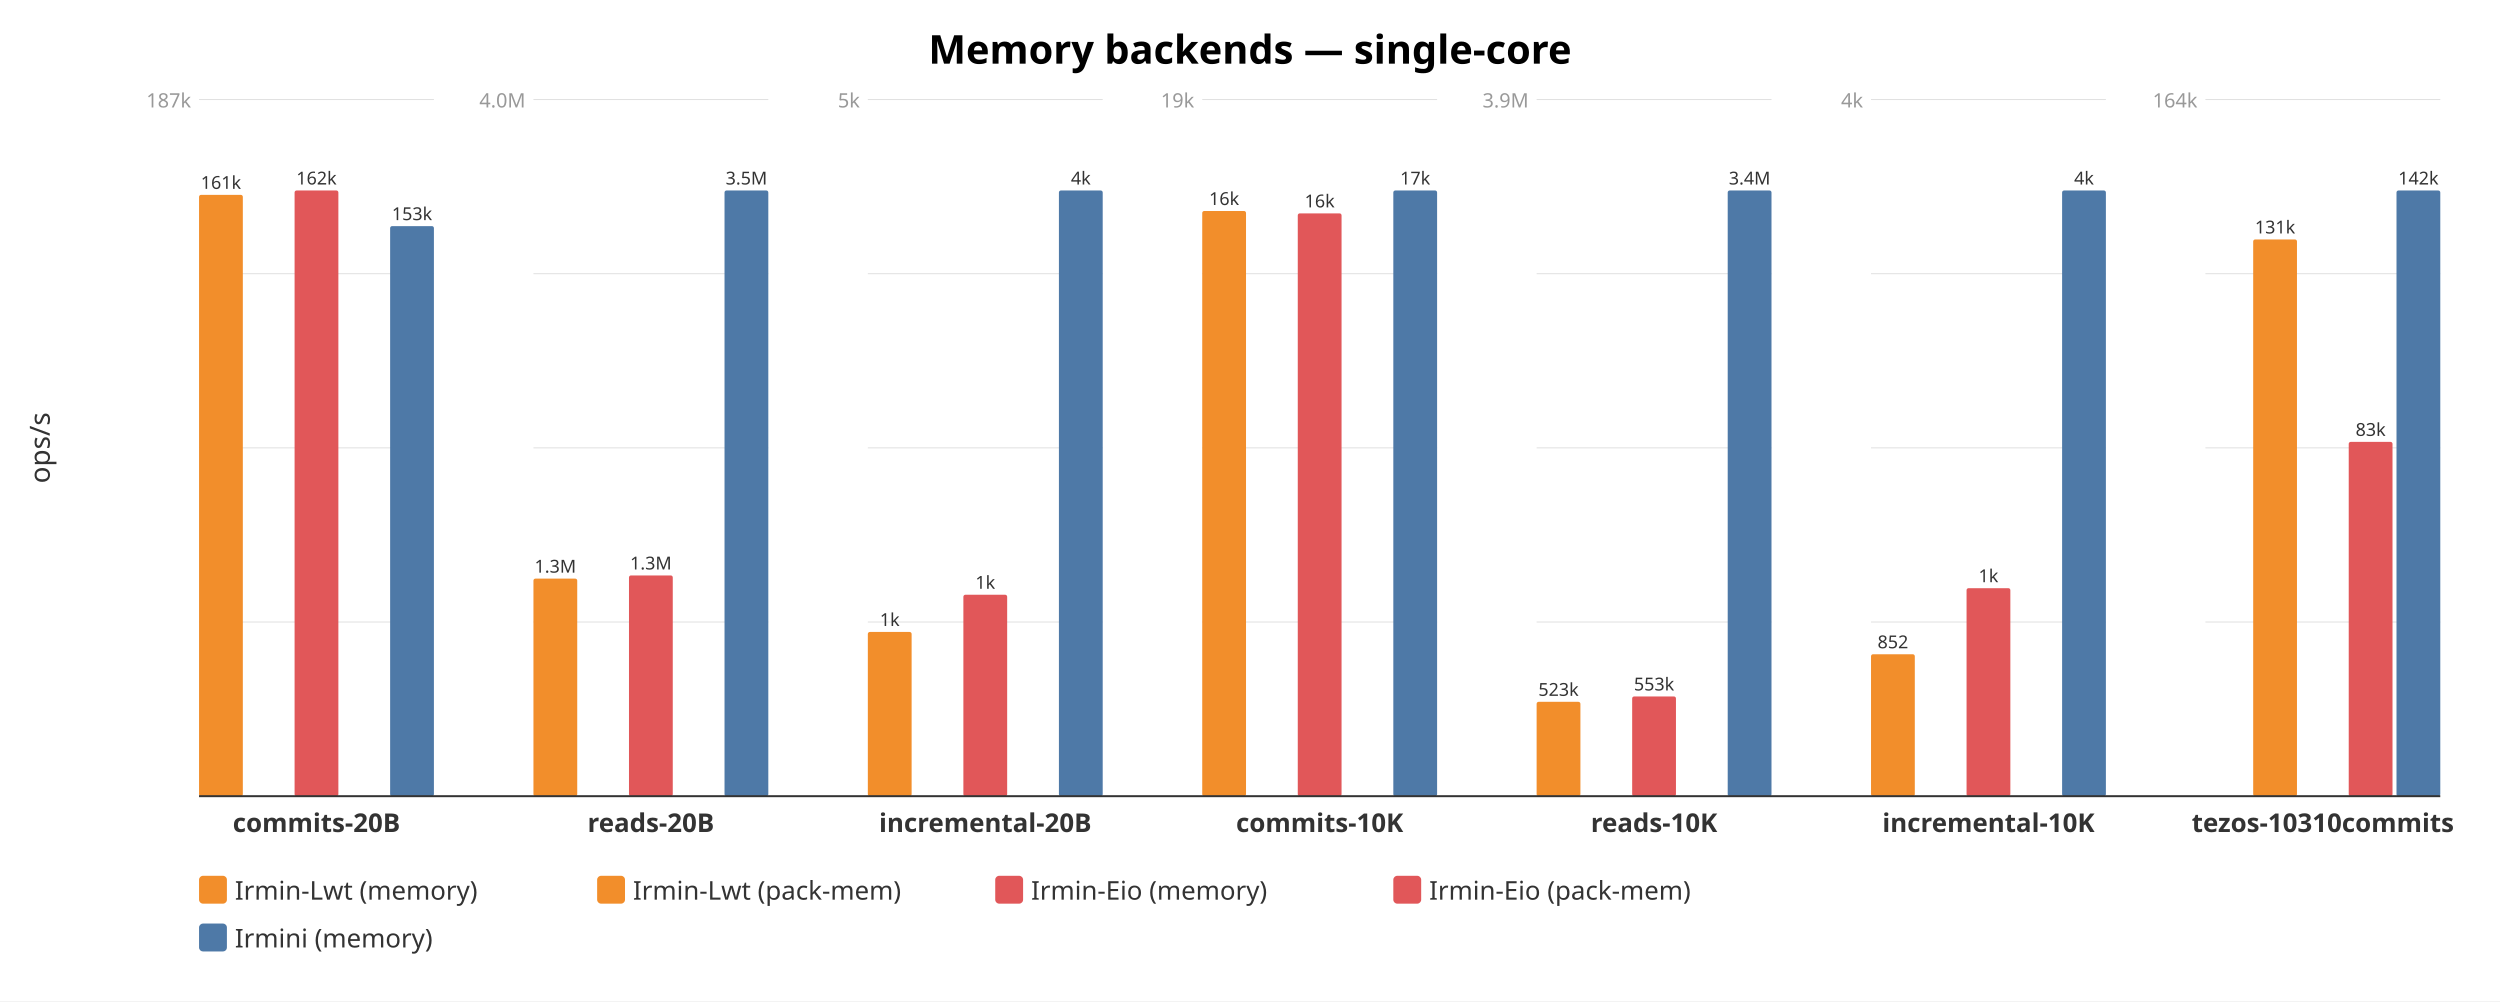
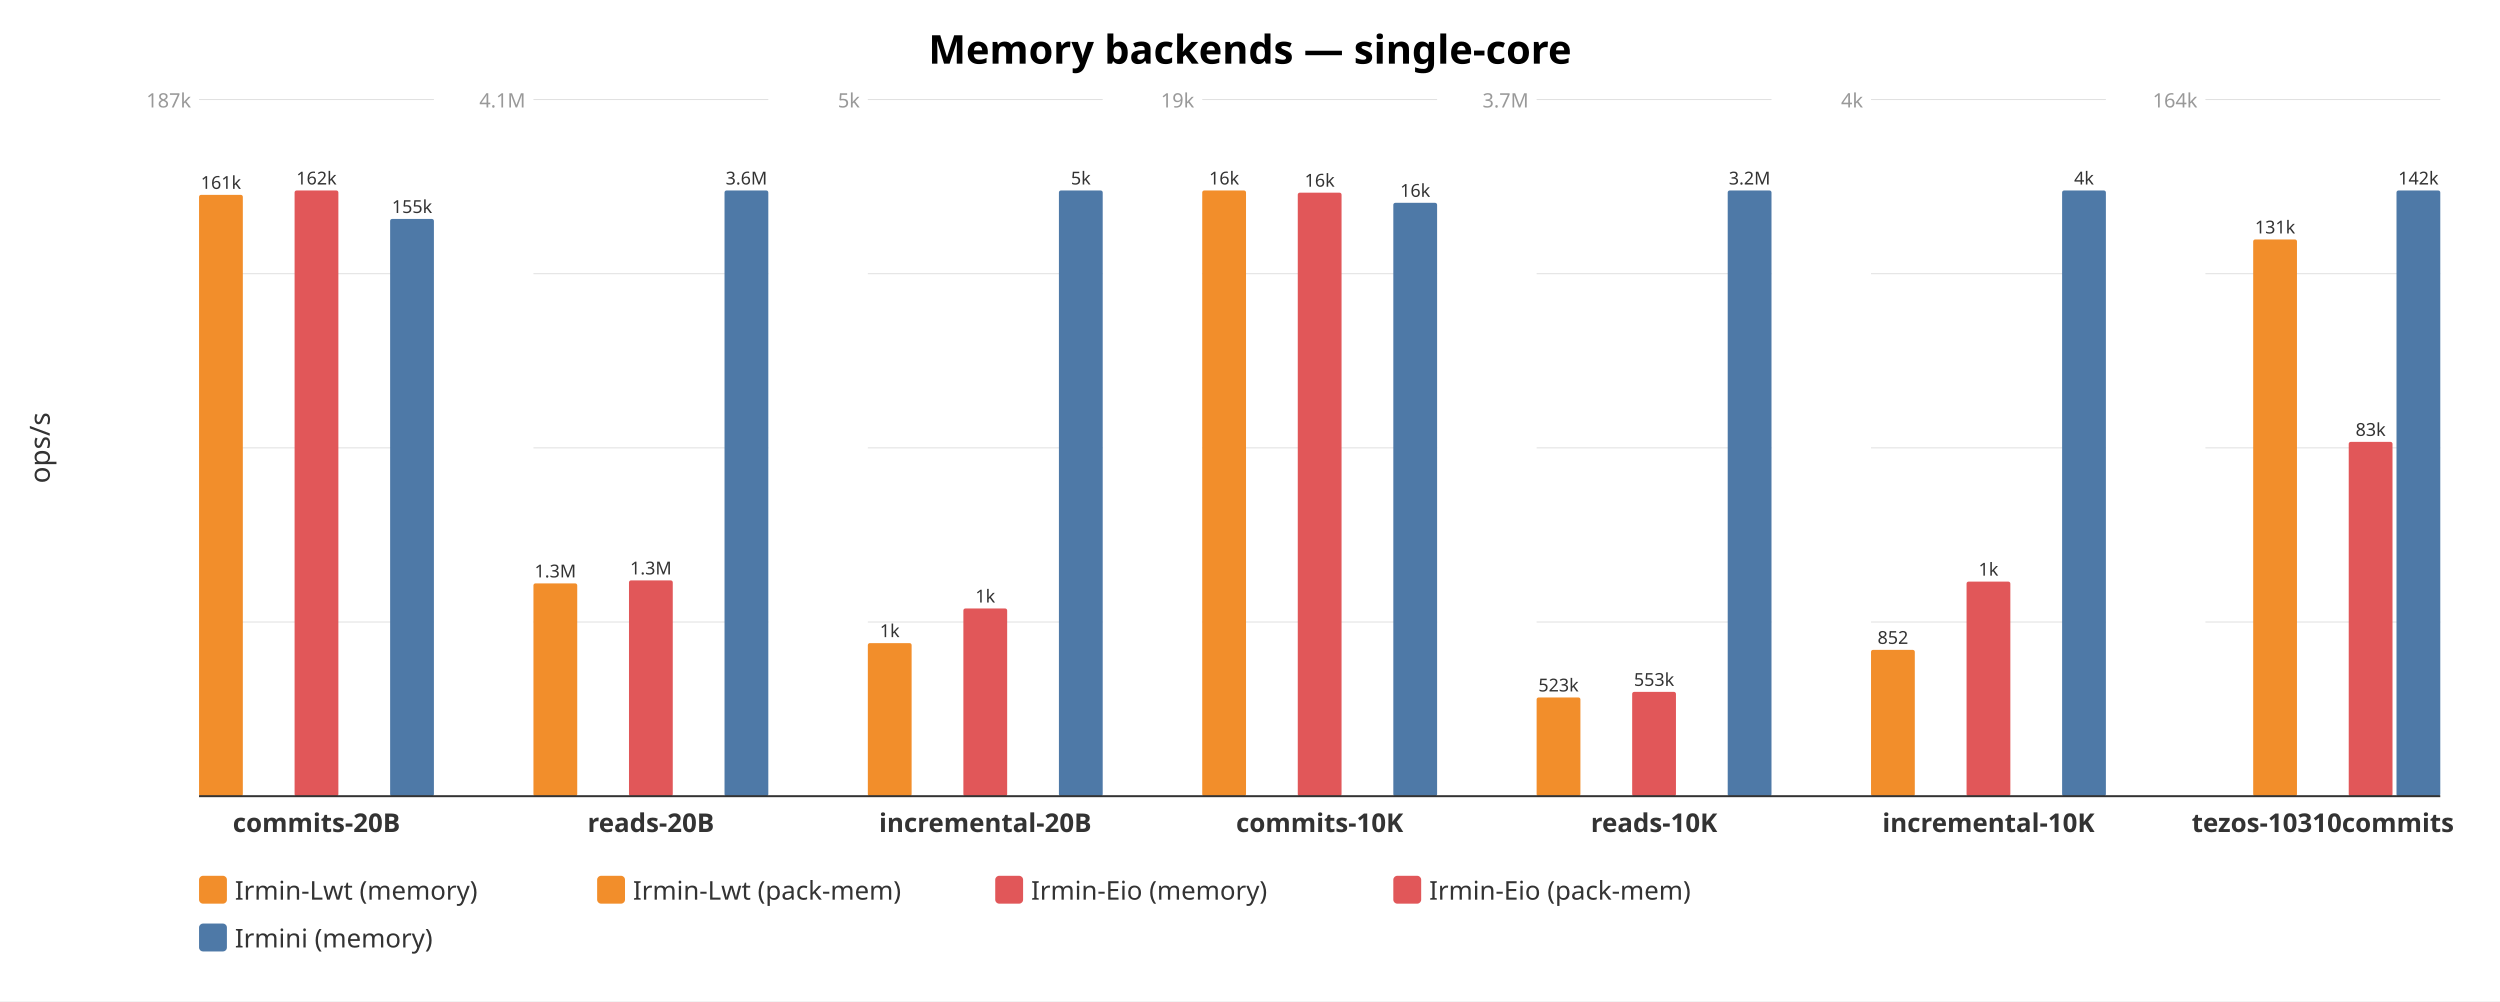
<svg xmlns="http://www.w3.org/2000/svg" width="1256" height="503" font-family="system-ui, sans-serif" font-size="14">
  <rect width="1256" height="503" fill="white" />
  <defs>
</defs>
  <text x="628.0" y="32" text-anchor="middle" font-size="20" font-weight="bold">Memory backends — single-core</text>
  <g transform="translate(100,50)">
    <text x="-75" y="175.0" text-anchor="middle" font-size="14" fill="#333" transform="rotate(-90,-75,175.0)">ops/s</text>
    <line x1="0" y1="262.5" x2="118" y2="262.5" stroke="#e0e0e0" stroke-width="0.5" />
    <line x1="0" y1="175.0" x2="118" y2="175.0" stroke="#e0e0e0" stroke-width="0.5" />
    <line x1="0" y1="87.5" x2="118" y2="87.5" stroke="#e0e0e0" stroke-width="0.5" />
    <line x1="0" y1="0.0" x2="118" y2="0.0" stroke="#e0e0e0" stroke-width="0.5" />
    <text x="-4.0" y="4.0" text-anchor="end" font-size="10" fill="#999">187k</text>
    <rect x="0.0" y="47.9" width="22" height="302.1" fill="#f28e2b" rx="1" />
    <text x="11.0" y="44.9" text-anchor="middle" font-size="9" fill="#333">161k</text>
    <rect x="48.0" y="45.7" width="22" height="304.3" fill="#e15759" rx="1" />
    <text x="59.0" y="42.7" text-anchor="middle" font-size="9" fill="#333">162k</text>
-     <rect x="96.0" y="63.6" width="22" height="286.4" fill="#4e79a7" rx="1" />
-     <text x="107.0" y="60.6" text-anchor="middle" font-size="9" fill="#333">153k</text>
+     <rect x="96.0" y="60.0" width="22" height="290.0" fill="#4e79a7" rx="1" />
+     <text x="107.0" y="57.0" text-anchor="middle" font-size="9" fill="#333">155k</text>
    <text x="59.0" y="368" text-anchor="middle" font-size="13" font-weight="bold" fill="#333">commits-20B</text>
    <line x1="168" y1="262.5" x2="286" y2="262.5" stroke="#e0e0e0" stroke-width="0.5" />
    <line x1="168" y1="175.0" x2="286" y2="175.0" stroke="#e0e0e0" stroke-width="0.5" />
    <line x1="168" y1="87.5" x2="286" y2="87.5" stroke="#e0e0e0" stroke-width="0.5" />
    <line x1="168" y1="0.0" x2="286" y2="0.0" stroke="#e0e0e0" stroke-width="0.5" />
-     <text x="164.0" y="4.0" text-anchor="end" font-size="10" fill="#999">4.0M</text>
-     <rect x="168.0" y="240.7" width="22" height="109.3" fill="#f28e2b" rx="1" />
-     <text x="179.0" y="237.7" text-anchor="middle" font-size="9" fill="#333">1.3M</text>
-     <rect x="216.0" y="239.1" width="22" height="110.9" fill="#e15759" rx="1" />
-     <text x="227.0" y="236.1" text-anchor="middle" font-size="9" fill="#333">1.3M</text>
+     <text x="164.0" y="4.0" text-anchor="end" font-size="10" fill="#999">4.1M</text>
+     <rect x="168.0" y="243.1" width="22" height="106.9" fill="#f28e2b" rx="1" />
+     <text x="179.0" y="240.1" text-anchor="middle" font-size="9" fill="#333">1.3M</text>
+     <rect x="216.0" y="241.6" width="22" height="108.4" fill="#e15759" rx="1" />
+     <text x="227.0" y="238.6" text-anchor="middle" font-size="9" fill="#333">1.3M</text>
    <rect x="264.0" y="45.7" width="22" height="304.3" fill="#4e79a7" rx="1" />
-     <text x="275.0" y="42.7" text-anchor="middle" font-size="9" fill="#333">3.5M</text>
+     <text x="275.0" y="42.7" text-anchor="middle" font-size="9" fill="#333">3.6M</text>
    <text x="227.0" y="368" text-anchor="middle" font-size="13" font-weight="bold" fill="#333">reads-20B</text>
    <line x1="336" y1="262.5" x2="454" y2="262.5" stroke="#e0e0e0" stroke-width="0.5" />
    <line x1="336" y1="175.0" x2="454" y2="175.0" stroke="#e0e0e0" stroke-width="0.5" />
    <line x1="336" y1="87.5" x2="454" y2="87.5" stroke="#e0e0e0" stroke-width="0.5" />
    <line x1="336" y1="0.0" x2="454" y2="0.0" stroke="#e0e0e0" stroke-width="0.5" />
    <text x="332.0" y="4.0" text-anchor="end" font-size="10" fill="#999">5k</text>
-     <rect x="336.0" y="267.5" width="22" height="82.5" fill="#f28e2b" rx="1" />
-     <text x="347.0" y="264.5" text-anchor="middle" font-size="9" fill="#333">1k</text>
-     <rect x="384.0" y="248.8" width="22" height="101.2" fill="#e15759" rx="1" />
-     <text x="395.0" y="245.8" text-anchor="middle" font-size="9" fill="#333">1k</text>
+     <rect x="336.0" y="273.1" width="22" height="76.9" fill="#f28e2b" rx="1" />
+     <text x="347.0" y="270.1" text-anchor="middle" font-size="9" fill="#333">1k</text>
+     <rect x="384.0" y="255.7" width="22" height="94.3" fill="#e15759" rx="1" />
+     <text x="395.0" y="252.7" text-anchor="middle" font-size="9" fill="#333">1k</text>
    <rect x="432.0" y="45.7" width="22" height="304.3" fill="#4e79a7" rx="1" />
-     <text x="443.0" y="42.7" text-anchor="middle" font-size="9" fill="#333">4k</text>
+     <text x="443.0" y="42.7" text-anchor="middle" font-size="9" fill="#333">5k</text>
    <text x="395.0" y="368" text-anchor="middle" font-size="13" font-weight="bold" fill="#333">incremental-20B</text>
    <line x1="504" y1="262.5" x2="622" y2="262.5" stroke="#e0e0e0" stroke-width="0.5" />
    <line x1="504" y1="175.0" x2="622" y2="175.0" stroke="#e0e0e0" stroke-width="0.5" />
    <line x1="504" y1="87.5" x2="622" y2="87.5" stroke="#e0e0e0" stroke-width="0.5" />
    <line x1="504" y1="0.0" x2="622" y2="0.0" stroke="#e0e0e0" stroke-width="0.5" />
    <text x="500.0" y="4.0" text-anchor="end" font-size="10" fill="#999">19k</text>
-     <rect x="504.0" y="56.0" width="22" height="294.0" fill="#f28e2b" rx="1" />
-     <text x="515.0" y="53.0" text-anchor="middle" font-size="9" fill="#333">16k</text>
-     <rect x="552.0" y="57.2" width="22" height="292.8" fill="#e15759" rx="1" />
-     <text x="563.0" y="54.2" text-anchor="middle" font-size="9" fill="#333">16k</text>
-     <rect x="600.0" y="45.7" width="22" height="304.3" fill="#4e79a7" rx="1" />
-     <text x="611.0" y="42.7" text-anchor="middle" font-size="9" fill="#333">17k</text>
+     <rect x="504.0" y="45.7" width="22" height="304.3" fill="#f28e2b" rx="1" />
+     <text x="515.0" y="42.7" text-anchor="middle" font-size="9" fill="#333">16k</text>
+     <rect x="552.0" y="46.8" width="22" height="303.2" fill="#e15759" rx="1" />
+     <text x="563.0" y="43.8" text-anchor="middle" font-size="9" fill="#333">16k</text>
+     <rect x="600.0" y="51.9" width="22" height="298.1" fill="#4e79a7" rx="1" />
+     <text x="611.0" y="48.9" text-anchor="middle" font-size="9" fill="#333">16k</text>
    <text x="563.0" y="368" text-anchor="middle" font-size="13" font-weight="bold" fill="#333">commits-10K</text>
    <line x1="672" y1="262.5" x2="790" y2="262.5" stroke="#e0e0e0" stroke-width="0.5" />
    <line x1="672" y1="175.0" x2="790" y2="175.0" stroke="#e0e0e0" stroke-width="0.5" />
    <line x1="672" y1="87.5" x2="790" y2="87.5" stroke="#e0e0e0" stroke-width="0.5" />
    <line x1="672" y1="0.0" x2="790" y2="0.0" stroke="#e0e0e0" stroke-width="0.5" />
-     <text x="668.0" y="4.0" text-anchor="end" font-size="10" fill="#999">3.9M</text>
-     <rect x="672.0" y="302.6" width="22" height="47.4" fill="#f28e2b" rx="1" />
-     <text x="683.0" y="299.6" text-anchor="middle" font-size="9" fill="#333">523k</text>
-     <rect x="720.0" y="299.9" width="22" height="50.1" fill="#e15759" rx="1" />
-     <text x="731.0" y="296.9" text-anchor="middle" font-size="9" fill="#333">553k</text>
+     <text x="668.0" y="4.0" text-anchor="end" font-size="10" fill="#999">3.7M</text>
+     <rect x="672.0" y="300.4" width="22" height="49.6" fill="#f28e2b" rx="1" />
+     <text x="683.0" y="297.4" text-anchor="middle" font-size="9" fill="#333">523k</text>
+     <rect x="720.0" y="297.6" width="22" height="52.4" fill="#e15759" rx="1" />
+     <text x="731.0" y="294.6" text-anchor="middle" font-size="9" fill="#333">553k</text>
    <rect x="768.0" y="45.7" width="22" height="304.3" fill="#4e79a7" rx="1" />
-     <text x="779.0" y="42.7" text-anchor="middle" font-size="9" fill="#333">3.4M</text>
+     <text x="779.0" y="42.7" text-anchor="middle" font-size="9" fill="#333">3.2M</text>
    <text x="731.0" y="368" text-anchor="middle" font-size="13" font-weight="bold" fill="#333">reads-10K</text>
    <line x1="840" y1="262.5" x2="958" y2="262.5" stroke="#e0e0e0" stroke-width="0.5" />
    <line x1="840" y1="175.0" x2="958" y2="175.0" stroke="#e0e0e0" stroke-width="0.5" />
    <line x1="840" y1="87.5" x2="958" y2="87.5" stroke="#e0e0e0" stroke-width="0.5" />
    <line x1="840" y1="0.0" x2="958" y2="0.0" stroke="#e0e0e0" stroke-width="0.5" />
    <text x="836.0" y="4.0" text-anchor="end" font-size="10" fill="#999">4k</text>
-     <rect x="840.0" y="278.7" width="22" height="71.3" fill="#f28e2b" rx="1" />
-     <text x="851.0" y="275.7" text-anchor="middle" font-size="9" fill="#333">852</text>
-     <rect x="888.0" y="245.5" width="22" height="104.5" fill="#e15759" rx="1" />
-     <text x="899.0" y="242.5" text-anchor="middle" font-size="9" fill="#333">1k</text>
+     <rect x="840.0" y="276.5" width="22" height="73.5" fill="#f28e2b" rx="1" />
+     <text x="851.0" y="273.5" text-anchor="middle" font-size="9" fill="#333">852</text>
+     <rect x="888.0" y="242.2" width="22" height="107.8" fill="#e15759" rx="1" />
+     <text x="899.0" y="239.2" text-anchor="middle" font-size="9" fill="#333">1k</text>
    <rect x="936.0" y="45.7" width="22" height="304.3" fill="#4e79a7" rx="1" />
    <text x="947.0" y="42.7" text-anchor="middle" font-size="9" fill="#333">4k</text>
    <text x="899.0" y="368" text-anchor="middle" font-size="13" font-weight="bold" fill="#333">incremental-10K</text>
    <line x1="1008" y1="262.5" x2="1126" y2="262.5" stroke="#e0e0e0" stroke-width="0.5" />
    <line x1="1008" y1="175.0" x2="1126" y2="175.0" stroke="#e0e0e0" stroke-width="0.5" />
    <line x1="1008" y1="87.5" x2="1126" y2="87.5" stroke="#e0e0e0" stroke-width="0.5" />
    <line x1="1008" y1="0.0" x2="1126" y2="0.0" stroke="#e0e0e0" stroke-width="0.5" />
    <text x="1004.0" y="4.0" text-anchor="end" font-size="10" fill="#999">164k</text>
    <rect x="1032.0" y="70.3" width="22" height="279.7" fill="#f28e2b" rx="1" />
    <text x="1043.0" y="67.3" text-anchor="middle" font-size="9" fill="#333">131k</text>
    <rect x="1080.0" y="172.0" width="22" height="178.0" fill="#e15759" rx="1" />
    <text x="1091.0" y="169.0" text-anchor="middle" font-size="9" fill="#333">83k</text>
    <rect x="1104.0" y="45.7" width="22" height="304.3" fill="#4e79a7" rx="1" />
    <text x="1115.0" y="42.7" text-anchor="middle" font-size="9" fill="#333">142k</text>
    <text x="1067.0" y="368" text-anchor="middle" font-size="13" font-weight="bold" fill="#333">tezos-10310commits</text>
    <line x1="0" y1="350" x2="1126" y2="350" stroke="#333" stroke-width="1" />
  </g>
  <g transform="translate(100,440)">
    <rect x="0" y="0" width="14" height="14" fill="#f28e2b" rx="2" />
    <text x="18" y="12" font-size="13" fill="#333">Irmin-Lwt (memory)</text>
    <rect x="200" y="0" width="14" height="14" fill="#f28e2b" rx="2" />
    <text x="218" y="12" font-size="13" fill="#333">Irmin-Lwt (pack-mem)</text>
    <rect x="400" y="0" width="14" height="14" fill="#e15759" rx="2" />
    <text x="418" y="12" font-size="13" fill="#333">Irmin-Eio (memory)</text>
    <rect x="600" y="0" width="14" height="14" fill="#e15759" rx="2" />
    <text x="618" y="12" font-size="13" fill="#333">Irmin-Eio (pack-mem)</text>
    <rect x="0" y="24" width="14" height="14" fill="#4e79a7" rx="2" />
    <text x="18" y="36" font-size="13" fill="#333">Irmini (memory)</text>
  </g>
</svg>
